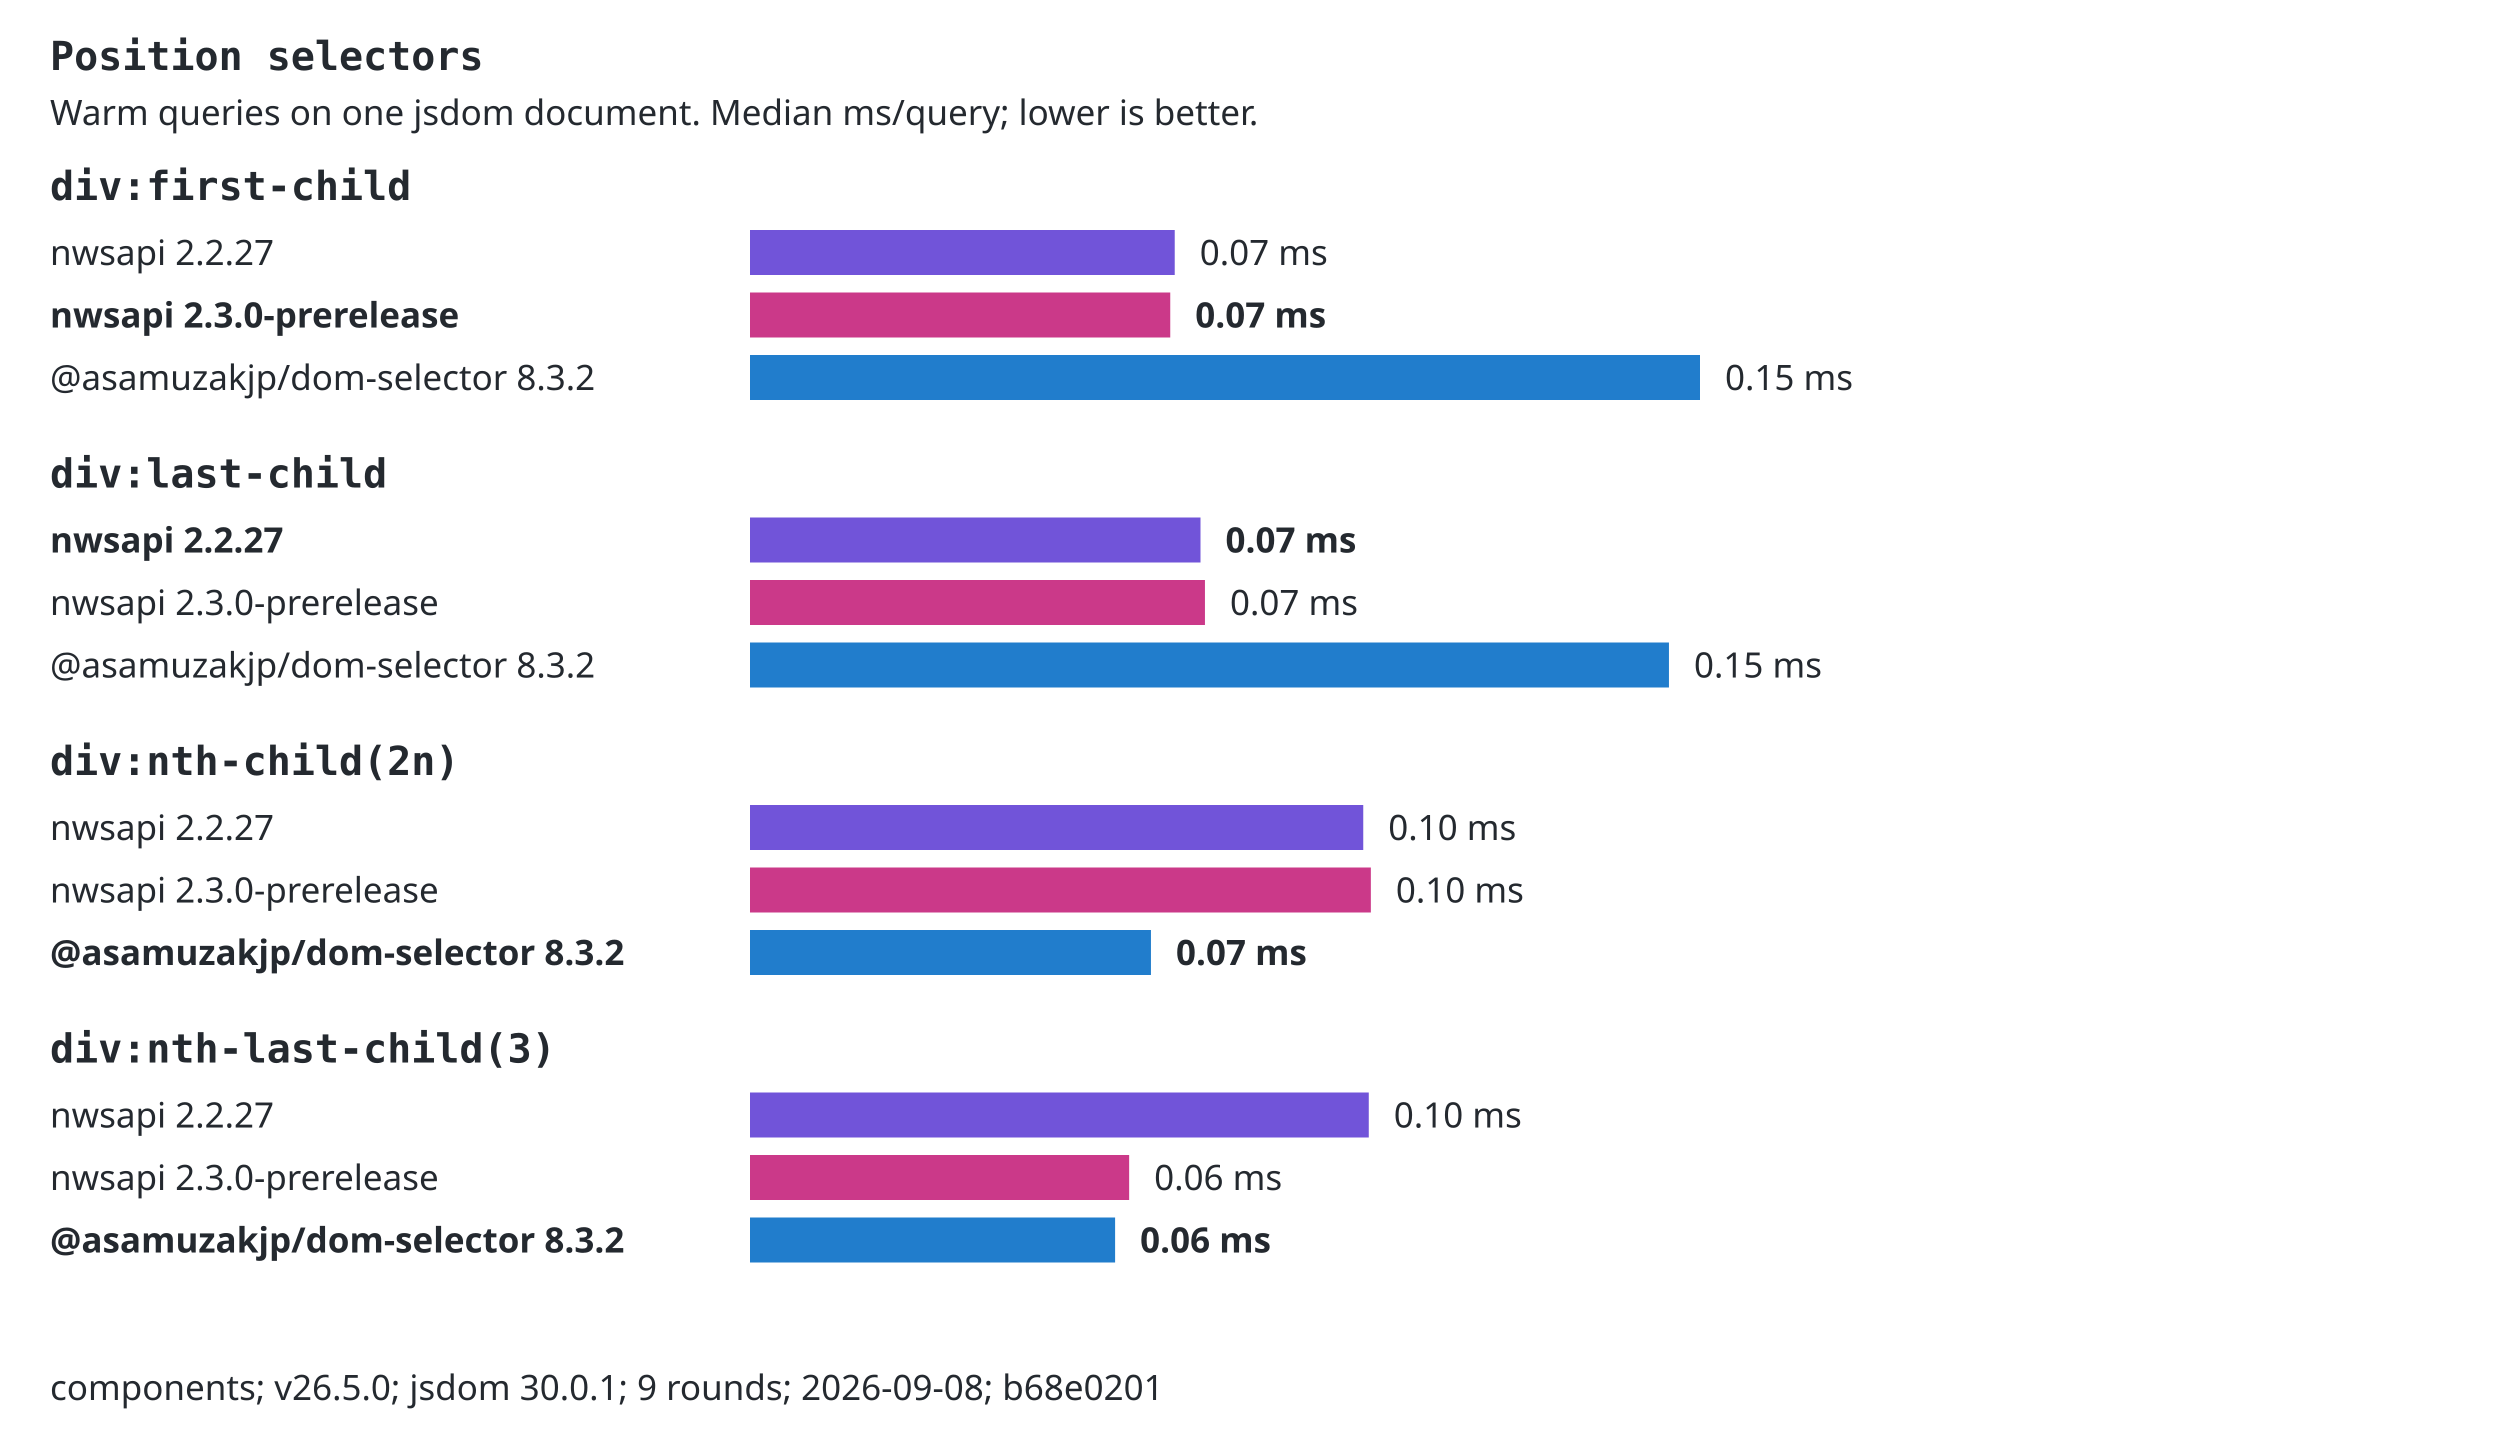
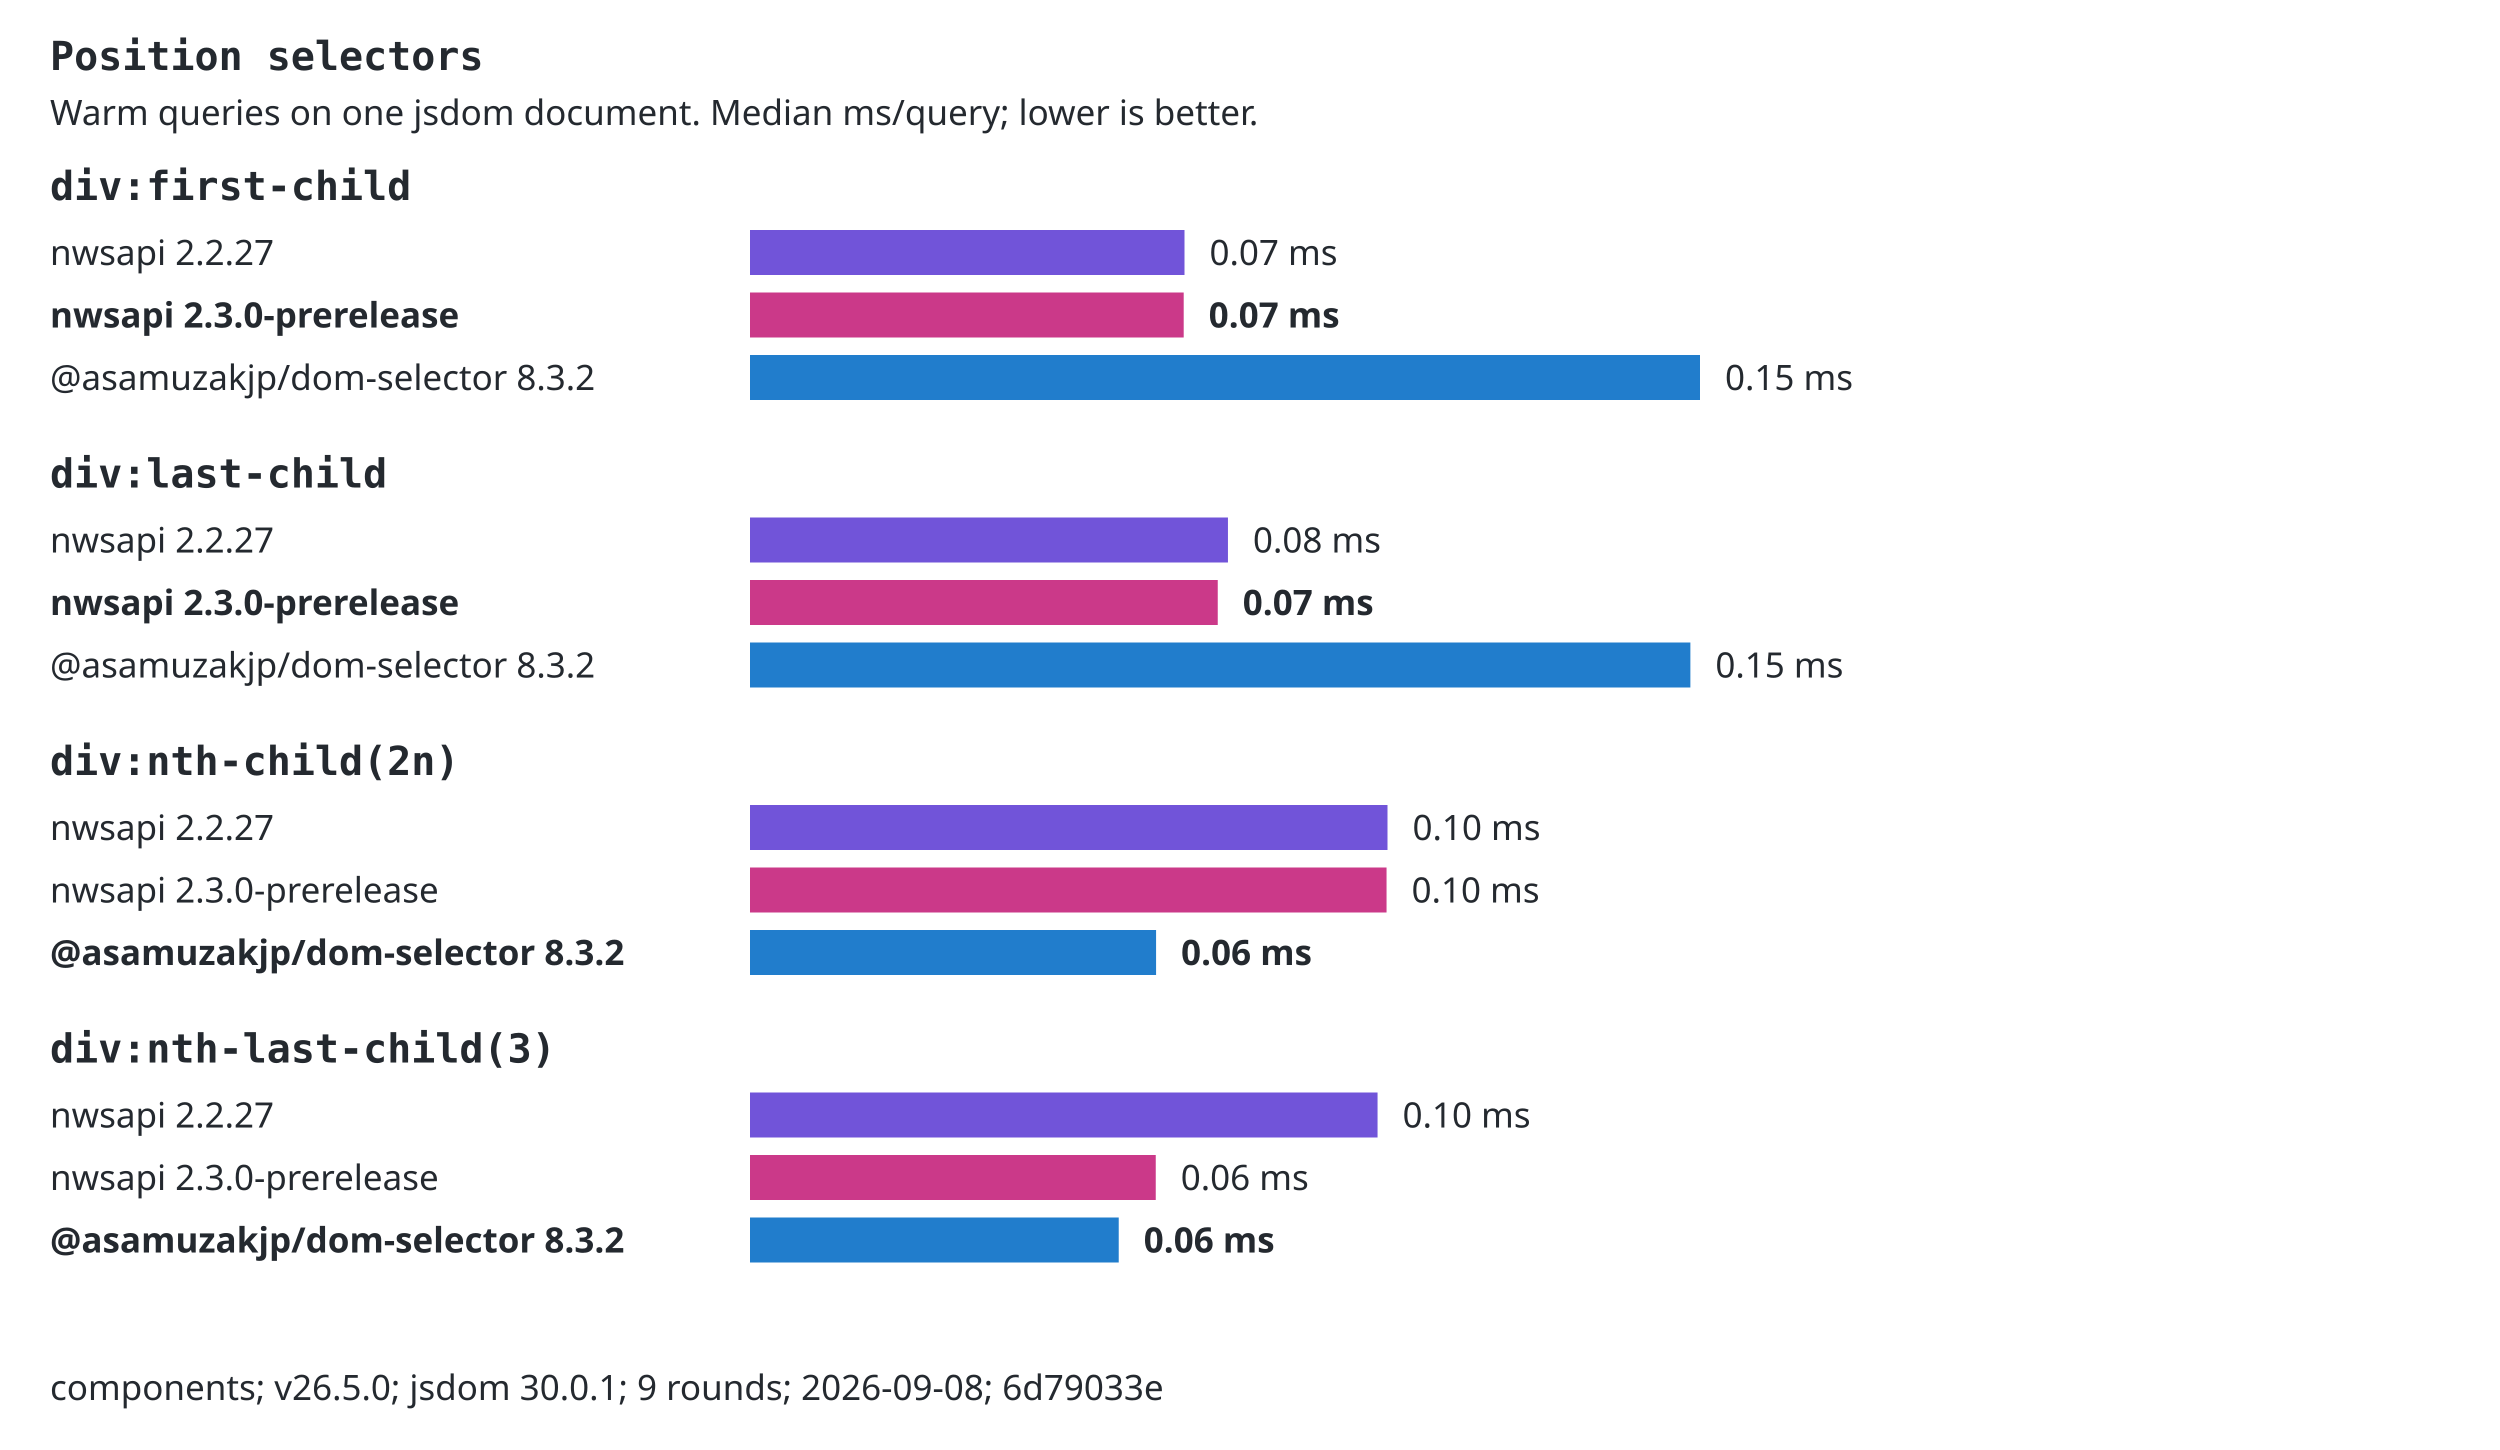
<svg xmlns="http://www.w3.org/2000/svg" width="1000" height="580" viewBox="0 0 1000 580" role="img">
  <style>text{font:14px system-ui,sans-serif;fill:#24292f}.selector{font:16px monospace;font-weight:600}.background{fill:#fff}.bar{transform-box:fill-box;transform-origin:left center;animation:fill 800ms ease-out both}@keyframes fill{from{transform:scaleX(0)}to{transform:scaleX(1)}}@media(prefers-reduced-motion:reduce){.bar{animation:none}}@media(prefers-color-scheme:dark){text{fill:#e6edf3}.background{fill:#0d1117}}</style>
  <rect class="background" width="1000" height="580" />
  <text x="20" y="28" class="selector">Position selectors</text>
  <text x="20" y="50">Warm queries on one jsdom document. Median ms/query; lower is better.</text>
  <text x="20" y="80" class="selector">div:first-child</text>
  <text x="20" y="106">nwsapi 2.2.27</text>
-   <rect class="bar" x="300" y="92" width="169.89" height="18" fill="#7154d9" />
-   <text x="479.894" y="106">0.07 ms</text>
+   <rect class="bar" x="300" y="92" width="173.8" height="18" fill="#7154d9" />
+   <text x="483.797" y="106">0.07 ms</text>
  <text x="20" y="131" style="font-weight:700">nwsapi 2.3.0-prerelease</text>
-   <rect class="bar" x="300" y="117" width="168.1" height="18" fill="#cb3989" />
-   <text x="478.101" y="131" style="font-weight:700">0.07 ms</text>
+   <rect class="bar" x="300" y="117" width="173.48" height="18" fill="#cb3989" />
+   <text x="483.482" y="131" style="font-weight:700">0.07 ms</text>
  <text x="20" y="156">@asamuzakjp/dom-selector 8.3.2</text>
  <rect class="bar" x="300" y="142" width="380" height="18" fill="#217dcc" />
  <text x="690" y="156">0.15 ms</text>
  <text x="20" y="195" class="selector">div:last-child</text>
-   <text x="20" y="221" style="font-weight:700">nwsapi 2.2.27</text>
-   <rect class="bar" x="300" y="207" width="180.2" height="18" fill="#7154d9" />
-   <text x="490.195" y="221" style="font-weight:700">0.07 ms</text>
-   <text x="20" y="246">nwsapi 2.3.0-prerelease</text>
-   <rect class="bar" x="300" y="232" width="181.98" height="18" fill="#cb3989" />
-   <text x="491.984" y="246">0.07 ms</text>
+   <text x="20" y="221">nwsapi 2.2.27</text>
+   <rect class="bar" x="300" y="207" width="191.18" height="18" fill="#7154d9" />
+   <text x="501.175" y="221">0.08 ms</text>
+   <text x="20" y="246" style="font-weight:700">nwsapi 2.3.0-prerelease</text>
+   <rect class="bar" x="300" y="232" width="187.1" height="18" fill="#cb3989" />
+   <text x="497.103" y="246" style="font-weight:700">0.07 ms</text>
  <text x="20" y="271">@asamuzakjp/dom-selector 8.3.2</text>
-   <rect class="bar" x="300" y="257" width="367.58" height="18" fill="#217dcc" />
-   <text x="677.583" y="271">0.15 ms</text>
+   <rect class="bar" x="300" y="257" width="376.15" height="18" fill="#217dcc" />
+   <text x="686.148" y="271">0.15 ms</text>
  <text x="20" y="310" class="selector">div:nth-child(2n)</text>
  <text x="20" y="336">nwsapi 2.2.27</text>
-   <rect class="bar" x="300" y="322" width="245.3" height="18" fill="#7154d9" />
-   <text x="555.297" y="336">0.10 ms</text>
+   <rect class="bar" x="300" y="322" width="255" height="18" fill="#7154d9" />
+   <text x="564.999" y="336">0.10 ms</text>
  <text x="20" y="361">nwsapi 2.3.0-prerelease</text>
-   <rect class="bar" x="300" y="347" width="248.34" height="18" fill="#cb3989" />
-   <text x="558.341" y="361">0.10 ms</text>
+   <rect class="bar" x="300" y="347" width="254.62" height="18" fill="#cb3989" />
+   <text x="564.62" y="361">0.10 ms</text>
  <text x="20" y="386" style="font-weight:700">@asamuzakjp/dom-selector 8.3.2</text>
-   <rect class="bar" x="300" y="372" width="160.38" height="18" fill="#217dcc" />
-   <text x="470.385" y="386" style="font-weight:700">0.07 ms</text>
+   <rect class="bar" x="300" y="372" width="162.43" height="18" fill="#217dcc" />
+   <text x="472.43" y="386" style="font-weight:700">0.06 ms</text>
  <text x="20" y="425" class="selector">div:nth-last-child(3)</text>
  <text x="20" y="451">nwsapi 2.2.27</text>
-   <rect class="bar" x="300" y="437" width="247.51" height="18" fill="#7154d9" />
-   <text x="557.511" y="451">0.10 ms</text>
+   <rect class="bar" x="300" y="437" width="251.02" height="18" fill="#7154d9" />
+   <text x="561.02" y="451">0.10 ms</text>
  <text x="20" y="476">nwsapi 2.3.0-prerelease</text>
-   <rect class="bar" x="300" y="462" width="151.66" height="18" fill="#cb3989" />
-   <text x="461.657" y="476">0.06 ms</text>
+   <rect class="bar" x="300" y="462" width="162.3" height="18" fill="#cb3989" />
+   <text x="472.295" y="476">0.06 ms</text>
  <text x="20" y="501" style="font-weight:700">@asamuzakjp/dom-selector 8.3.2</text>
-   <rect class="bar" x="300" y="487" width="146.04" height="18" fill="#217dcc" />
-   <text x="456.039" y="501" style="font-weight:700">0.06 ms</text>
-   <text x="20" y="560">components; v26.5.0; jsdom 30.0.1; 9 rounds; 2026-09-08; b68e0201</text>
+   <rect class="bar" x="300" y="487" width="147.49" height="18" fill="#217dcc" />
+   <text x="457.492" y="501" style="font-weight:700">0.06 ms</text>
+   <text x="20" y="560">components; v26.5.0; jsdom 30.0.1; 9 rounds; 2026-09-08; 6d79033e</text>
</svg>
